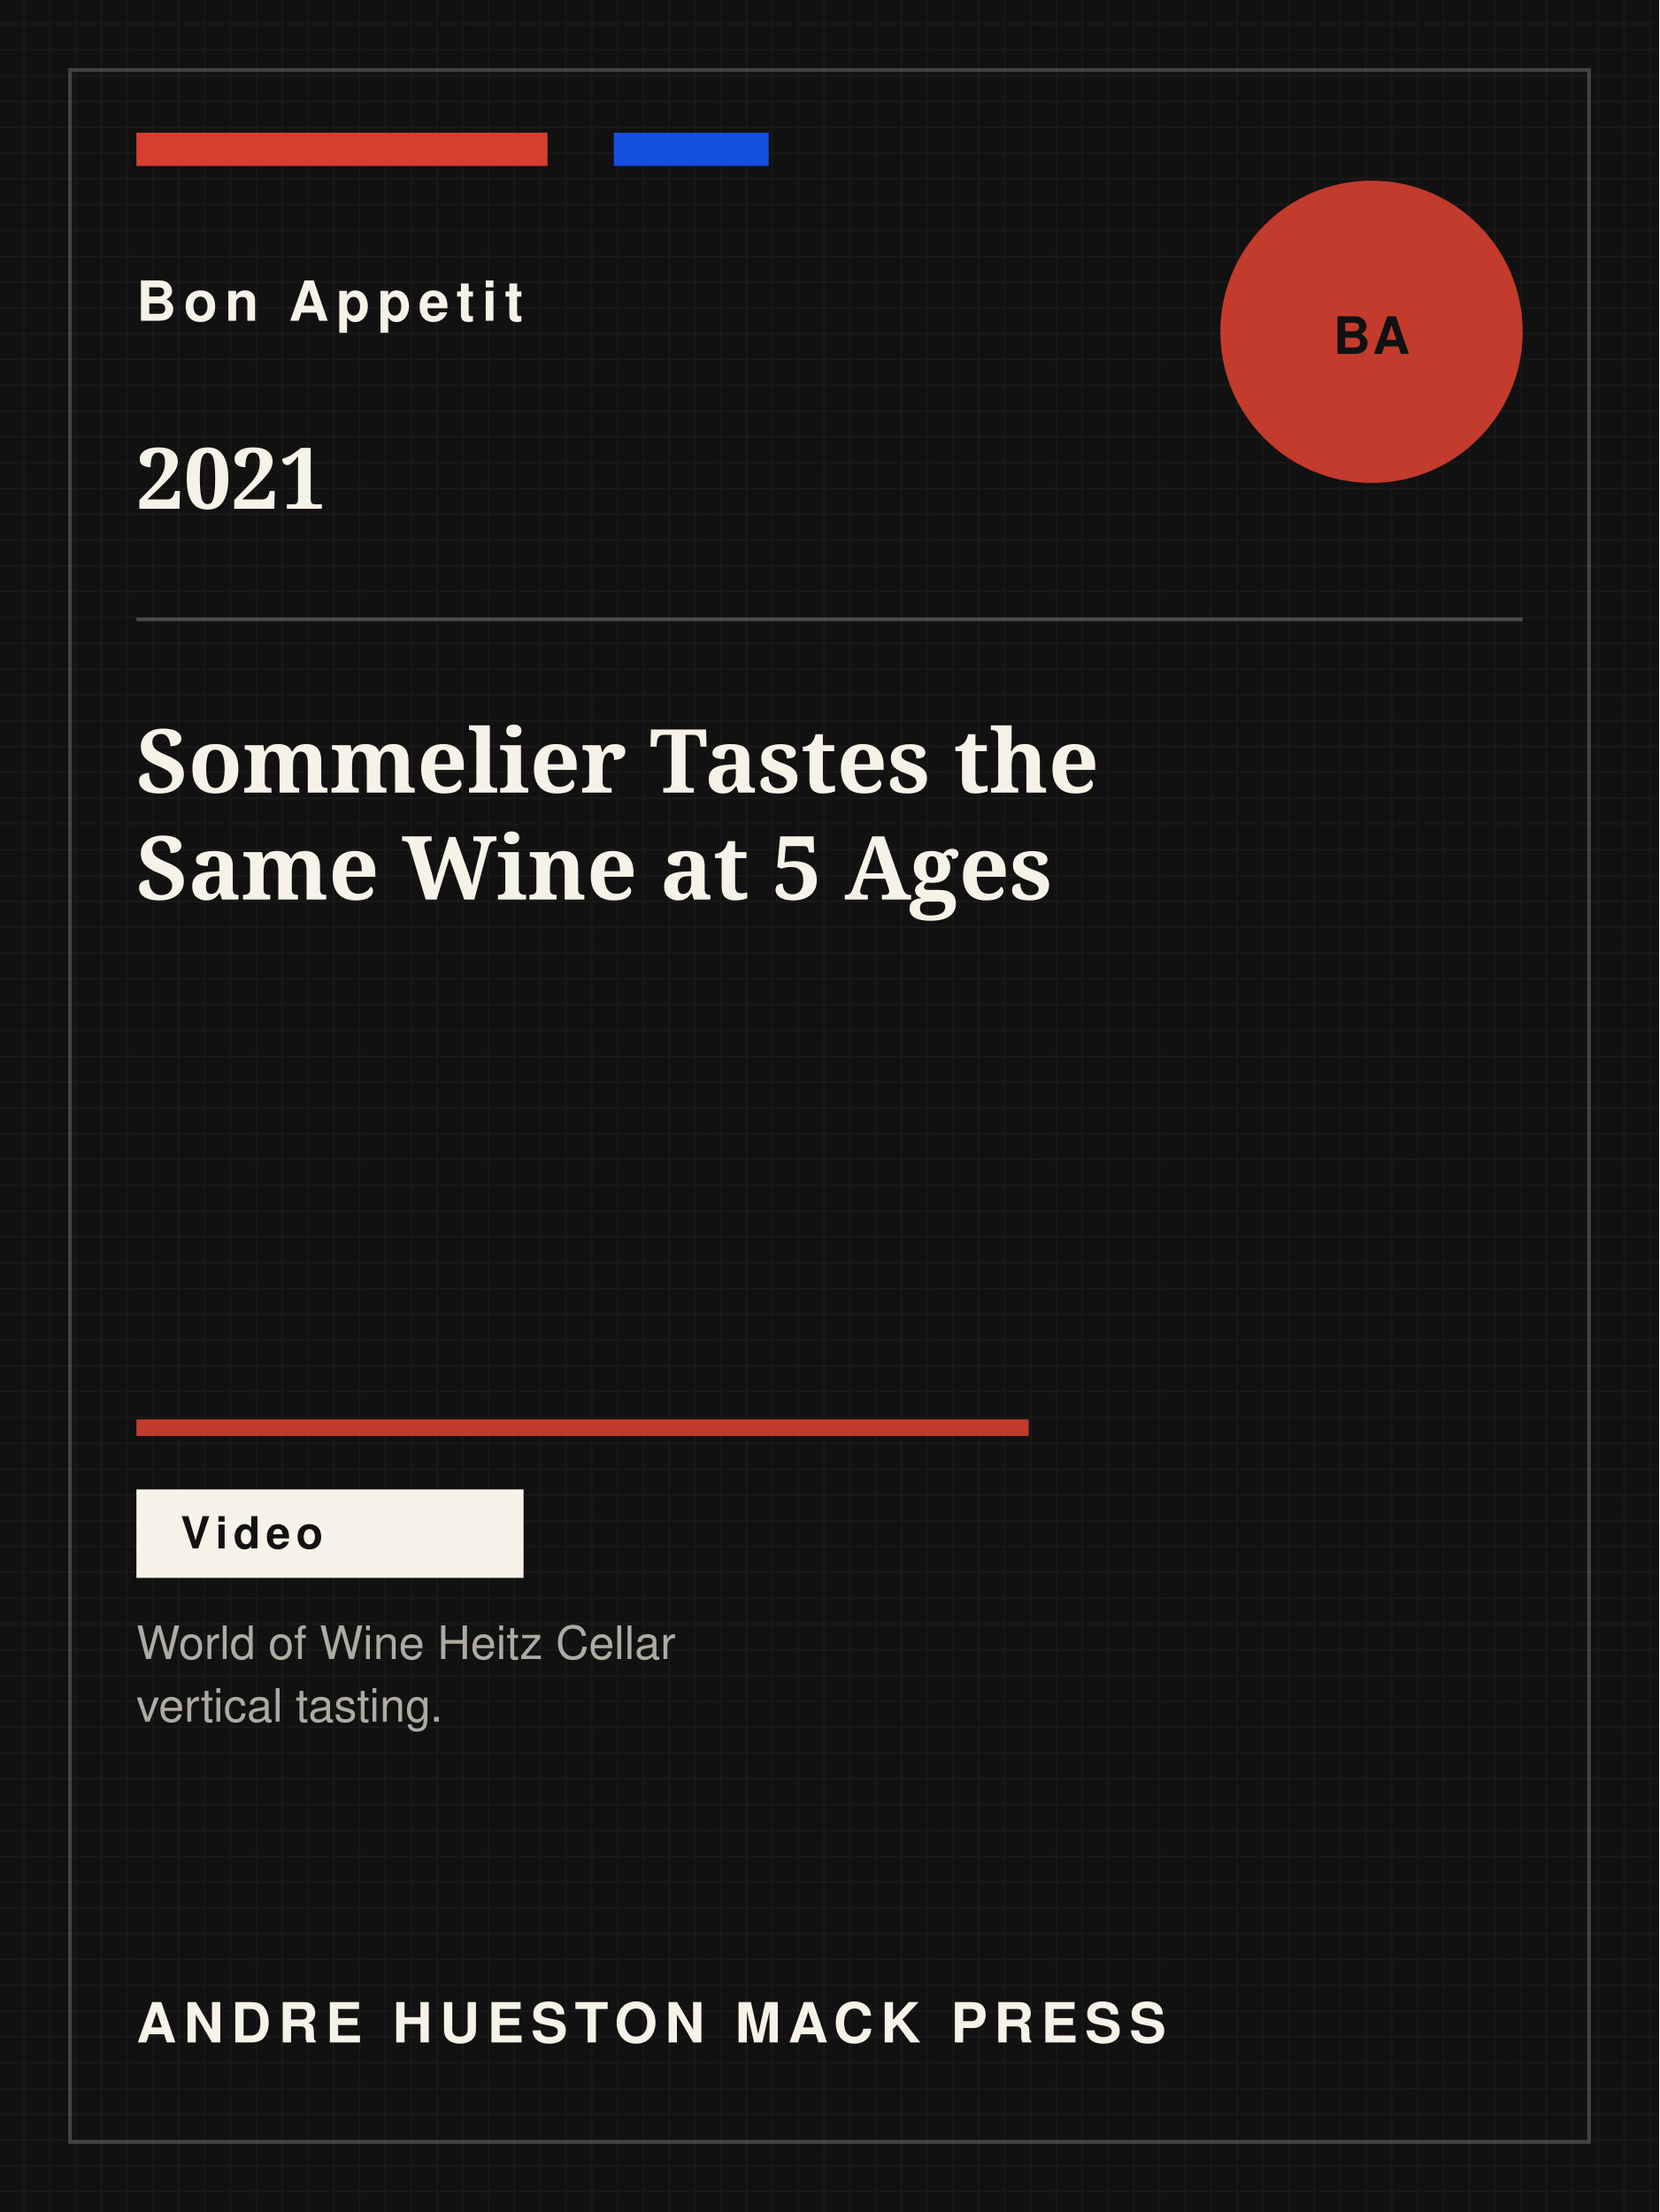
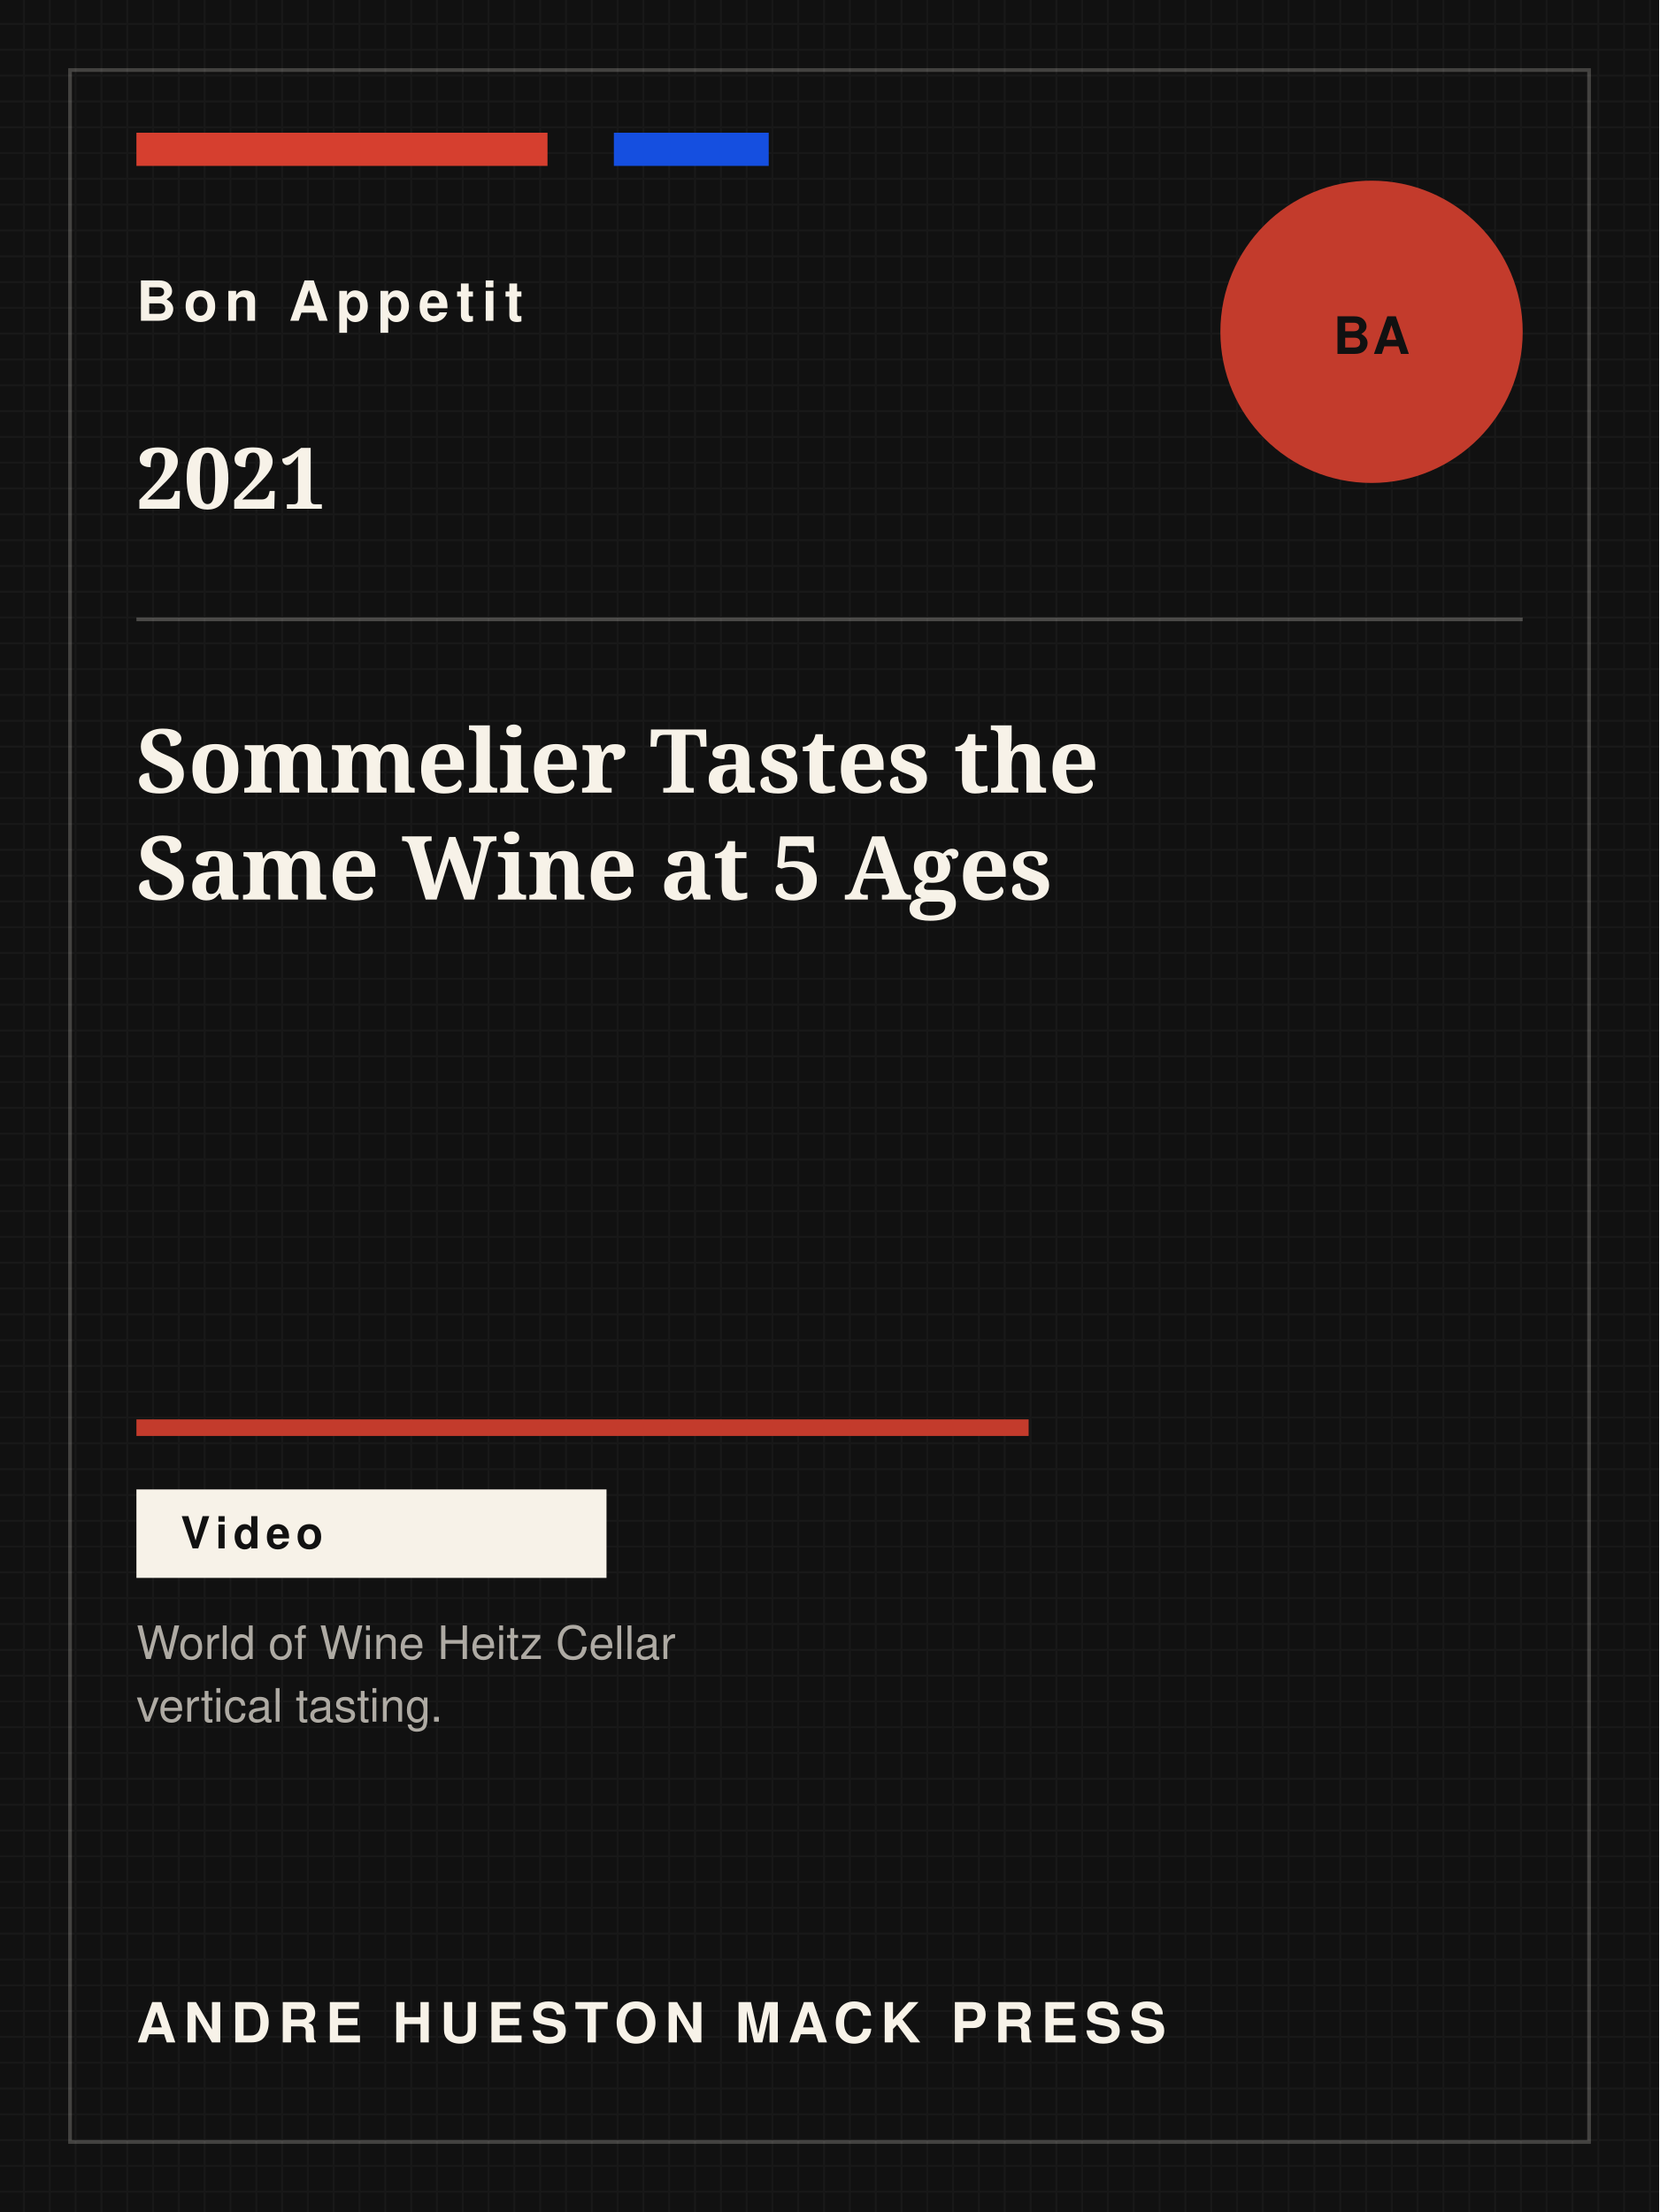
<svg xmlns="http://www.w3.org/2000/svg" width="900" height="1200" viewBox="0 0 900 1200" role="img" aria-label="Bon Appetit 2021 Sommelier Tastes the Same Wine at 5 Ages">
  <defs>
    <pattern id="grain" width="14" height="14" patternUnits="userSpaceOnUse">
      <path d="M0 13h14M13 0v14" stroke="#f7f2e8" stroke-opacity=".035" />
    </pattern>
-     <style>
-       .source{font:700 30px Helvetica,Arial,sans-serif;letter-spacing:4px;text-transform:uppercase;fill:#f7f2e8}
-       .year{font:700 46px Georgia,serif;fill:#f7f2e8}
-       .title{font:700 48px Georgia,serif;fill:#f7f2e8}
-       .note{font:400 25px Helvetica,Arial,sans-serif;fill:#f7f2e8;opacity:.68}
-       .tag{font:700 24px Helvetica,Arial,sans-serif;letter-spacing:3px;text-transform:uppercase;fill:#111111}
-       .mono{font:700 28px Helvetica,Arial,sans-serif;letter-spacing:2px;fill:#111111}
-     </style>
+     <style>.source{font:700 30px Helvetica,Arial,sans-serif;letter-spacing:4px;text-transform:uppercase;fill:#f7f2e8}.year{font:700 46px Georgia,serif;fill:#f7f2e8}.title{font:700 48px Georgia,serif;fill:#f7f2e8}.note{font:400 25px Helvetica,Arial,sans-serif;fill:#f7f2e8;opacity:.68}.tag{font:700 24px Helvetica,Arial,sans-serif;letter-spacing:3px;text-transform:uppercase;fill:#111111}.mono{font:700 28px Helvetica,Arial,sans-serif;letter-spacing:2px;fill:#111111}</style>
  </defs>
  <rect width="900" height="1200" fill="#111111" />
  <rect width="900" height="1200" fill="url(#grain)" />
  <rect x="38" y="38" width="824" height="1124" fill="none" stroke="#f7f2e8" stroke-opacity=".22" stroke-width="2" />
  <rect x="74" y="72" width="223" height="18" fill="#d63f2f" />
  <rect x="333" y="72" width="84" height="18" fill="#154fe0" />
  <circle cx="744" cy="180" r="82" fill="#d63f2f" opacity=".9" />
  <text x="744" y="192" text-anchor="middle" class="mono">BA</text>
  <text x="74" y="174" class="source">Bon Appetit</text>
  <text x="74" y="276" class="year">2021</text>
  <line x1="74" y1="336" x2="826" y2="336" stroke="#f7f2e8" stroke-opacity=".25" stroke-width="2" />
  <text x="74" y="430" class="title">Sommelier Tastes the</text>
  <text x="74" y="488" class="title">Same Wine at 5 Ages</text>
  <rect x="74" y="770" width="484" height="9" fill="#d63f2f" opacity=".9" />
-   <rect x="74" y="808" width="210" height="48" fill="#f7f2e8" />
+   <rect x="74" y="808" width="255" height="48" fill="#f7f2e8" />
  <text x="98" y="840" class="tag">Video</text>
  <text x="74" y="900" class="note">World of Wine Heitz Cellar</text>
  <text x="74" y="934" class="note">vertical tasting.</text>
  <text x="74" y="1108" class="source">ANDRE HUESTON MACK PRESS</text>
</svg>
